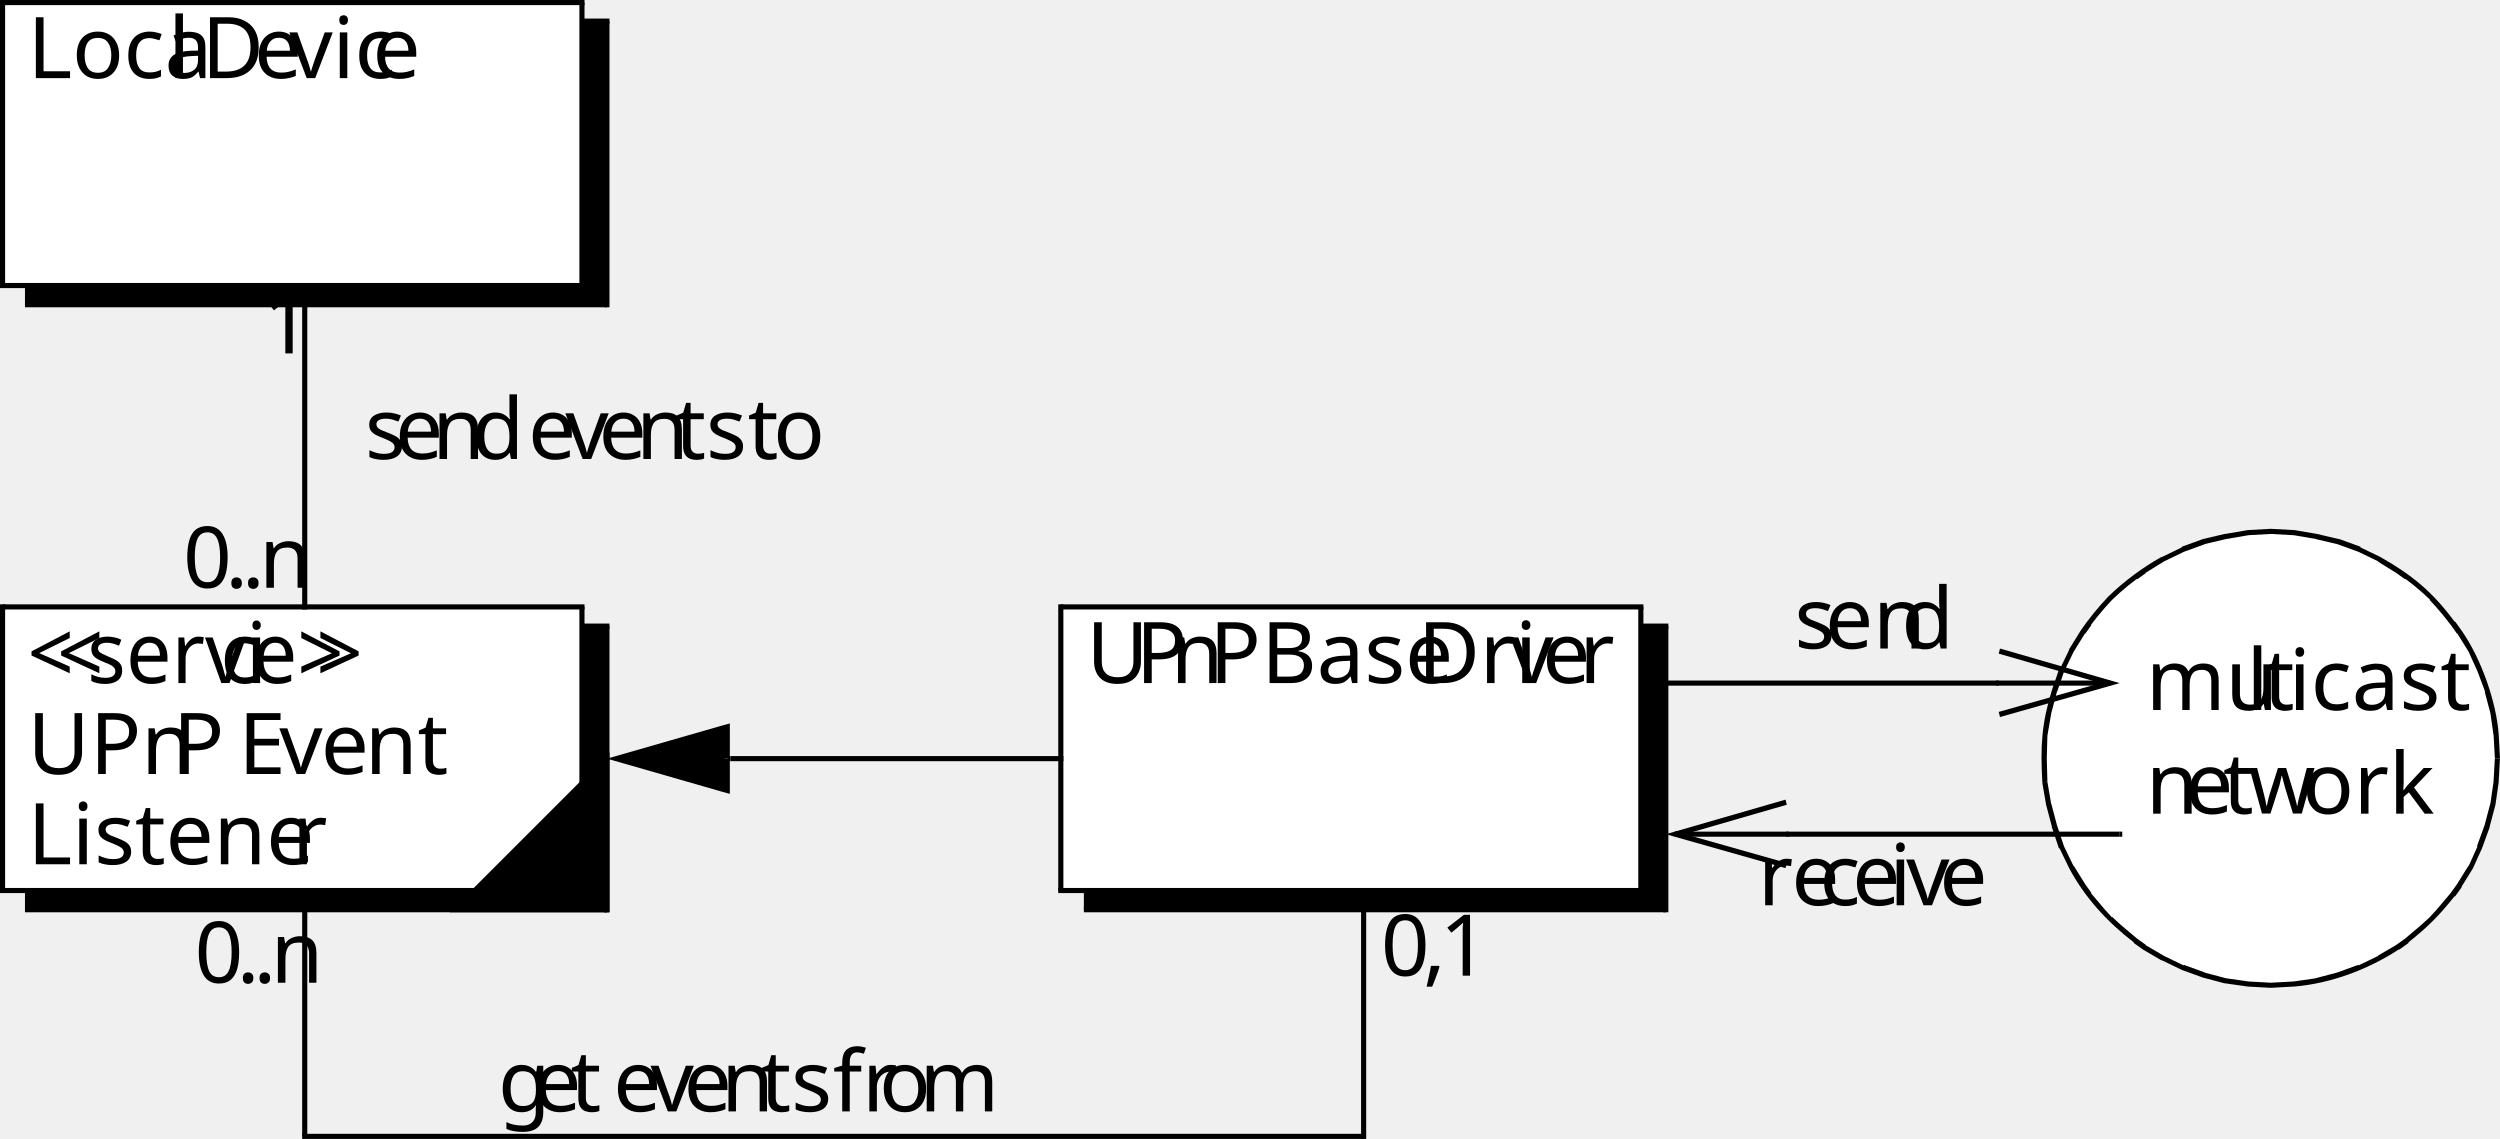
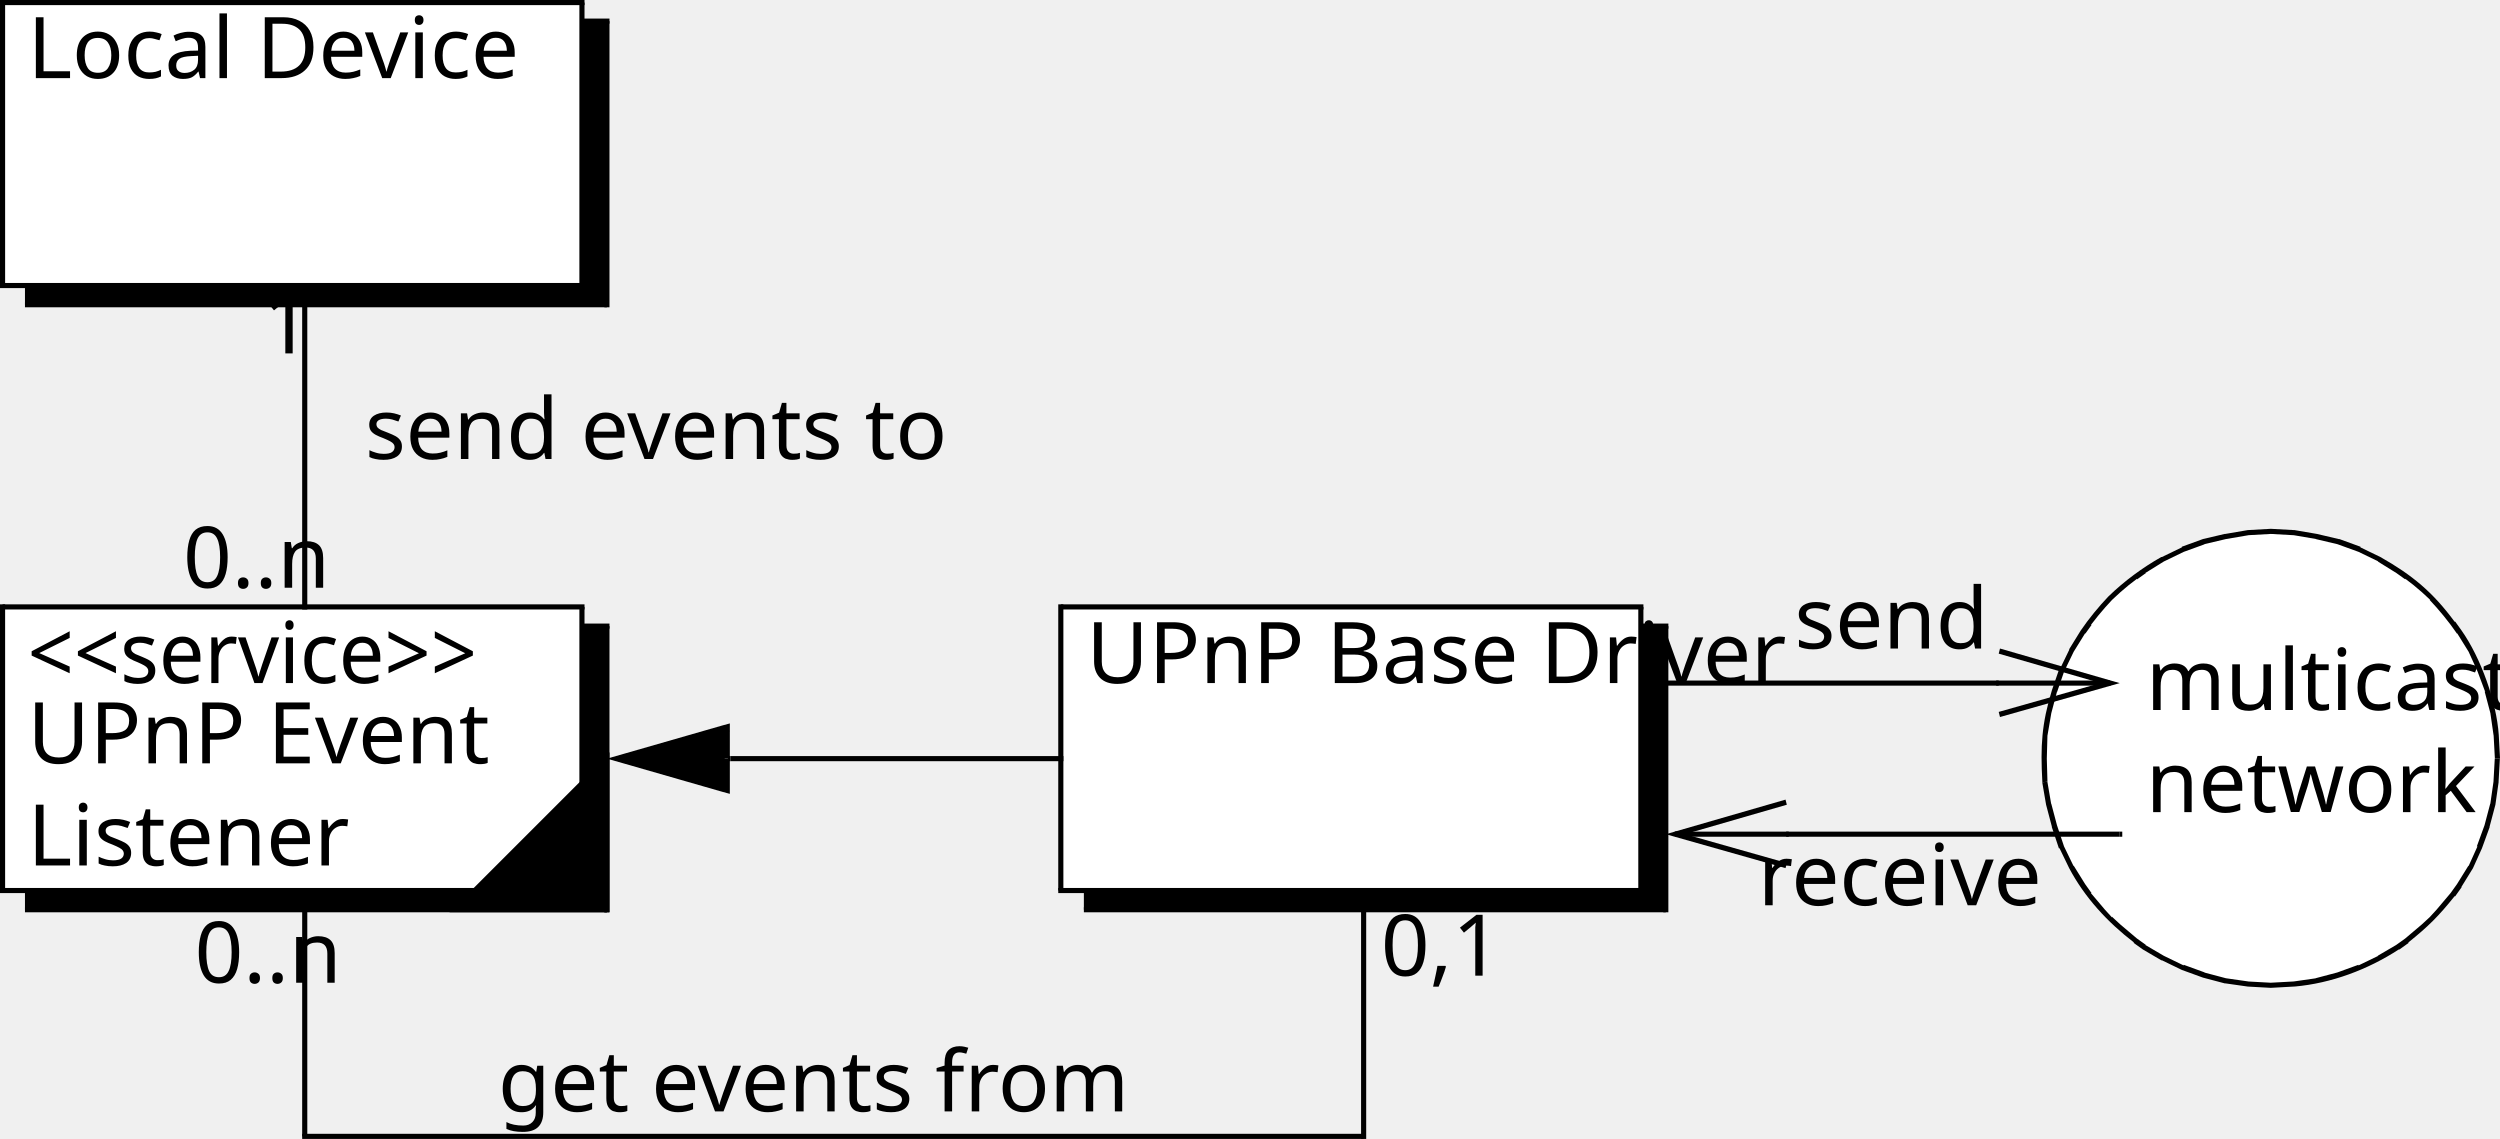
- <svg xmlns="http://www.w3.org/2000/svg" version="1.1" id="Layer_1" x="0px" y="0px" width="234.3px" height="106.74px" viewBox="0 0 234.3 106.74" style="enable-background:new 0 0 234.3 106.74;" xml:space="preserve">
-   <path style="fill-rule:evenodd;clip-rule:evenodd;fill:#FFFFFF;" d="M234.06,71.1l-0.12-2.22l-0.3-2.1   c-5.715-23.729-38.64-22.014-42,2.1l-0.06,2.22l0.06,2.16c3.251,24.113,36.397,25.831,42,2.101l0.3-2.101L234.06,71.1" />
-   <path d="M233.82,71.1l-0.12-2.22v0.061l-0.301-2.101l-0.539-2.04l0.06,0.061l-0.72-1.92l-0.84-1.86l-1.08-1.74V59.4l-0.601-0.841   l-0.66-0.84l-0.659-0.779l-0.66-0.721h0.06l-0.78-0.72l-0.779-0.66l-0.78-0.6v0.06l-0.84-0.6l-1.74-1.08h0.06l-1.859-0.9   L219.06,51l-2.04-0.48h0.061l-2.101-0.359l-2.159-0.12l-2.16,0.12h0.06l-2.1,0.359L206.58,51h0.06l-1.979,0.72l-1.86,0.9   l-1.74,1.08h0.061l-0.84,0.6v-0.06l-0.78,0.6l-0.78,0.66l-0.78,0.72l-0.659,0.721l-0.66,0.779l-0.66,0.84h0.06l-0.6,0.841V59.34   l-1.08,1.74l-0.9,1.86l-0.659,1.92V64.8l-0.54,2.04l-0.36,2.101V68.88l-0.06,2.22l0.06,2.16l-0.48,0.061V73.26   c-0.187-3.349-0.063-5.436,0.9-8.58l0.66-1.92h0.06l0.9-1.859V60.84L195,59.1l0.6-0.84l0.66-0.84l0.66-0.78l0.66-0.72l0.06-0.06   c1.471-1.422,3.142-2.652,4.92-3.66h0.061l1.859-0.9v-0.06l1.98-0.721l2.04-0.479h0.06l2.101-0.36l2.16-0.12l2.159,0.12h0.061   l2.1,0.36l2.04,0.479h0.061l1.979,0.721v0.06l1.86,0.9c2.995,1.693,4.919,3.293,6.96,6.06h0.06l0.601,0.84   c1.79,2.542,3.271,6.666,3.479,9.78l0.12,2.22" />
-   <path d="M191.88,73.26l0.36,2.101V75.3l0.54,2.04l0.659,1.98l0.9,1.859v-0.06l1.08,1.74l0.6,0.84h-0.06l1.32,1.56l0.659,0.721   V85.92l0.78,0.72l1.561,1.32l0.84,0.6h-0.061l1.74,1.021l1.86,0.9V90.42l1.979,0.72h-0.06l2.04,0.54l2.1,0.301h-0.06l2.16,0.119   l2.159-0.119l2.101-0.301h-0.061l2.04-0.54l1.98-0.72v0.061l1.859-0.9h-0.06l1.74-1.021l0.84-0.6l1.56-1.32l0.78-0.72l-0.06,0.061   l0.66-0.721l1.319-1.56l0.601-0.84l1.08-1.74v0.06l0.84-1.859h-0.061l0.721-1.98l0.539-2.04v0.061l0.301-2.101l0.12-2.16h0.479   l-0.12,2.16v0.061l-0.3,2.1l-0.54,2.04v0.06l-0.72,1.98l-0.84,1.86L230.7,83.1v0.061L230.1,84h-0.06   c-1.483,1.852-2.467,2.834-4.32,4.32v0.06l-0.84,0.601h-0.06c-2.907,1.888-6.316,3.172-9.78,3.479h-0.061l-2.159,0.12l-2.16-0.12   l-2.101-0.3h-0.06l-2.04-0.54l-1.98-0.72L202.62,90h-0.061l-1.739-1.02l-0.841-0.601v-0.06c-2.465-1.896-4.596-4.198-6.06-6.96   l-0.9-1.86h-0.06l-0.66-1.98v-0.06l-0.54-2.04l-0.36-2.1" />
-   <rect x="2.58" y="58.68" width="54.3" height="26.58" />
+ <svg xmlns="http://www.w3.org/2000/svg" version="1.1" id="Layer_1" x="0px" y="0px" width="234.3px" height="106.74px" viewBox="0 0 234.3 106.74" enable-background="new 0 0 234.3 106.74" xml:space="preserve">
+   <path fill="#FFFFFF" d="M234.06,71.101l-0.12-2.221l-0.3-2.1c-5.715-23.729-38.641-22.014-42,2.1l-0.061,2.221l0.061,2.159  c3.251,24.113,36.396,25.831,42,2.101l0.3-2.101L234.06,71.101" />
+   <path d="M233.82,71.101l-0.119-2.221v0.061l-0.302-2.101l-0.539-2.04l0.06,0.061l-0.719-1.92l-0.841-1.859l-1.08-1.74v0.059  l-0.601-0.84l-0.66-0.841l-0.659-0.778l-0.659-0.722h0.059l-0.779-0.72l-0.779-0.66l-0.779-0.6v0.06l-0.84-0.6l-1.74-1.08h0.06  l-1.858-0.9L219.06,51l-2.04-0.48h0.062l-2.102-0.359l-2.159-0.12l-2.159,0.12h0.06l-2.101,0.359L206.58,51h0.061l-1.979,0.72  l-1.861,0.9l-1.739,1.08h0.062l-0.84,0.6v-0.06l-0.781,0.6l-0.779,0.66l-0.78,0.72l-0.659,0.721l-0.66,0.779l-0.66,0.84h0.061  l-0.6,0.842V59.34l-1.08,1.74l-0.9,1.86l-0.658,1.92V64.8l-0.541,2.04l-0.359,2.101V68.88l-0.061,2.221l0.061,2.159l-0.48,0.062  V73.26c-0.188-3.349-0.062-5.436,0.9-8.579l0.66-1.921h0.06l0.899-1.858V60.84L195,59.101l0.601-0.841l0.659-0.84l0.66-0.78  l0.66-0.72l0.061-0.06c1.471-1.422,3.143-2.652,4.92-3.66h0.061l1.859-0.9v-0.06l1.98-0.721l2.039-0.479h0.061l2.102-0.36  l2.159-0.12l2.159,0.12h0.061l2.101,0.36l2.04,0.479h0.061l1.979,0.721v0.06l1.86,0.9c2.994,1.693,4.918,3.293,6.959,6.06h0.061  l0.602,0.841c1.789,2.541,3.271,6.666,3.479,9.779l0.119,2.221" />
+   <path d="M191.88,73.26l0.359,2.101V75.3l0.54,2.04l0.659,1.979l0.9,1.859v-0.06l1.08,1.739l0.6,0.841h-0.061l1.32,1.56l0.659,0.721  v-0.06l0.78,0.72l1.561,1.32l0.84,0.6h-0.061l1.74,1.021l1.859,0.9V90.42l1.979,0.72h-0.06l2.039,0.541l2.1,0.301h-0.059  l2.159,0.119l2.159-0.119l2.102-0.301h-0.062l2.04-0.541l1.98-0.72v0.062l1.858-0.9h-0.06l1.74-1.021l0.84-0.6l1.56-1.32l0.78-0.72  l-0.061,0.062l0.66-0.722l1.318-1.56l0.602-0.84l1.08-1.74v0.061l0.84-1.859h-0.061l0.721-1.98l0.539-2.04v0.062l0.301-2.102  l0.12-2.16h0.479l-0.121,2.16v0.061l-0.299,2.101l-0.541,2.04v0.061l-0.72,1.979l-0.84,1.86l-1.073,1.738v0.061L230.1,84h-0.06  c-1.483,1.853-2.467,2.834-4.32,4.319v0.061l-0.84,0.602h-0.061c-2.906,1.888-6.316,3.172-9.779,3.479h-0.062l-2.159,0.12  l-2.16-0.12l-2.101-0.3h-0.06l-2.041-0.54l-1.979-0.721L202.621,90h-0.062l-1.739-1.021l-0.841-0.601v-0.06  c-2.465-1.896-4.597-4.198-6.06-6.961l-0.9-1.859h-0.061l-0.66-1.98v-0.06l-0.539-2.04l-0.36-2.1" />
+   <rect x="2.58" y="58.681" width="54.3" height="26.579" />
  <rect x="2.58" y="58.44" width="54.54" height="0.479" />
-   <rect x="56.64" y="58.68" width="0.48" height="26.82" />
-   <rect x="2.34" y="85.02" width="54.54" height="0.48" />
-   <rect x="2.34" y="58.44" width="0.48" height="26.819" />
-   <rect x="0.24" y="56.88" style="fill:#FFFFFF;" width="54.3" height="26.58" />
+   <rect x="56.64" y="58.681" width="0.48" height="26.819" />
+   <rect x="2.34" y="85.021" width="54.54" height="0.479" />
+   <rect x="2.34" y="58.44" width="0.48" height="26.818" />
+   <rect x="0.24" y="56.88" fill="#FFFFFF" width="54.3" height="26.58" />
  <rect x="0.24" y="56.64" width="54.54" height="0.48" />
  <rect x="54.3" y="56.88" width="0.48" height="26.82" />
  <rect y="83.22" width="54.54" height="0.48" />
  <rect y="56.64" width="0.48" height="26.82" />
-   <text transform="matrix(1 0 0 1.0522 2.5801 64.0195)">
-     <tspan x="0" y="0" style="font-family:'ProductusOSGiBookc'; font-size:7.584;">&lt;</tspan>
-     <tspan x="2.776" y="0" style="font-family:'ProductusOSGiBookc'; font-size:7.584;">&lt;</tspan>
-     <tspan x="5.589" y="0" style="font-family:'ProductusOSGiBookc'; font-size:7.584;">servi</tspan>
-     <tspan x="18.072" y="0" style="font-family:'ProductusOSGiBookc'; font-size:7.584;">c</tspan>
-     <tspan x="21.007" y="0" style="font-family:'ProductusOSGiBookc'; font-size:7.584;">e&gt;</tspan>
-     <tspan x="27.075" y="0" style="font-family:'ProductusOSGiBookc'; font-size:7.584;">&gt;</tspan>
-   </text>
-   <text transform="matrix(1 0 0 1 2.5801 72.54)">
-     <tspan x="0" y="0" style="font-family:'ProductusSemibold'; font-size:7.98;">UPn</tspan>
-     <tspan x="13.614" y="0" style="font-family:'ProductusSemibold'; font-size:7.98;">P</tspan>
-     <tspan x="17.779" y="0" style="font-family:'ProductusSemibold'; font-size:7.98;"> </tspan>
-     <tspan x="19.758" y="0" style="font-family:'ProductusSemibold'; font-size:7.98;">E</tspan>
-     <tspan x="23.597" y="0" style="font-family:'ProductusSemibold'; font-size:7.98;">v</tspan>
-     <tspan x="27.491" y="0" style="font-family:'ProductusSemibold'; font-size:7.98;">e</tspan>
-     <tspan x="31.624" y="0" style="font-family:'ProductusSemibold'; font-size:7.98;">nt</tspan>
-     <tspan x="39.045" y="0" style="font-family:'ProductusSemibold'; font-size:7.98;"> </tspan>
-   </text>
-   <text transform="matrix(1 0 0 1 2.5801 81)">
-     <tspan x="0" y="0" style="font-family:'ProductusSemibold'; font-size:7.98;">Listene</tspan>
-     <tspan x="24.809" y="0" style="font-family:'ProductusSemibold'; font-size:7.98;">r</tspan>
+   <text transform="matrix(0.9504 0 0 1 2.5801 64.0195)" font-family="'ProductusOSGiBookc'" font-size="7.98">&lt;&lt;service&gt;&gt;</text>
+   <text transform="matrix(1 0 0 1 2.5801 71.54)" enable-background="new    ">
+     <tspan x="0" y="0" font-family="'ProductusSemibold'" font-size="7.98">UPnP Event</tspan>
+     <tspan x="0" y="9.576" font-family="'ProductusSemibold'" font-size="7.98">Listener</tspan>
  </text>
  <rect x="2.58" y="1.98" width="54.3" height="26.58" />
-   <rect x="2.58" y="1.74" width="54.54" height="0.48" />
+   <rect x="2.58" y="1.74" width="54.54" height="0.479" />
  <rect x="56.64" y="1.98" width="0.48" height="26.82" />
  <rect x="2.34" y="28.32" width="54.54" height="0.479" />
  <rect x="2.34" y="1.74" width="0.48" height="26.819" />
-   <rect x="0.24" y="0.24" style="fill:#FFFFFF;" width="54.3" height="26.52" />
+   <rect x="0.24" y="0.24" fill="#FFFFFF" width="54.3" height="26.52" />
  <rect x="0.24" width="54.54" height="0.48" />
  <rect x="54.3" y="0.24" width="0.48" height="26.76" />
  <rect y="26.52" width="54.54" height="0.48" />
  <rect width="0.48" height="26.76" />
-   <text transform="matrix(1 0 0 1 2.5801 7.3198)">
-     <tspan x="0" y="0" style="font-family:'ProductusOSGiBookc'; font-size:7.98;">Loca</tspan>
-     <tspan x="13.191" y="0" style="font-family:'ProductusOSGiBookc'; font-size:7.98;">l</tspan>
-     <tspan x="14.699" y="0" style="font-family:'ProductusOSGiBookc'; font-size:7.98;"> </tspan>
-     <tspan x="16.319" y="0" style="font-family:'ProductusOSGiBookc'; font-size:7.98;">D</tspan>
-     <tspan x="21.234" y="0" style="font-family:'ProductusOSGiBookc'; font-size:7.98;">e</tspan>
-     <tspan x="24.538" y="0" style="font-family:'ProductusOSGiBookc'; font-size:7.98;">vic</tspan>
-     <tspan x="32.334" y="0" style="font-family:'ProductusOSGiBookc'; font-size:7.98;">e</tspan>
-   </text>
-   <rect x="101.82" y="58.68" width="54.3" height="26.58" />
+   <text transform="matrix(1 0 0 1 2.5801 7.3203)" font-family="'ProductusOSGiBookc'" font-size="7.98">Local Device</text>
+   <rect x="101.82" y="58.681" width="54.301" height="26.579" />
  <rect x="101.82" y="58.44" width="54.54" height="0.479" />
-   <rect x="155.88" y="58.68" width="0.48" height="26.82" />
-   <rect x="101.58" y="85.02" width="54.54" height="0.48" />
-   <rect x="101.58" y="58.44" width="0.479" height="26.819" />
-   <rect x="99.42" y="56.88" style="fill:#FFFFFF;" width="54.36" height="26.58" />
+   <rect x="155.88" y="58.681" width="0.479" height="26.819" />
+   <rect x="101.58" y="85.021" width="54.541" height="0.479" />
+   <rect x="101.58" y="58.44" width="0.479" height="26.818" />
+   <rect x="99.42" y="56.88" fill="#FFFFFF" width="54.36" height="26.58" />
  <rect x="99.42" y="56.64" width="54.6" height="0.48" />
-   <rect x="153.54" y="56.88" width="0.479" height="26.82" />
+   <rect x="153.541" y="56.88" width="0.479" height="26.82" />
  <rect x="99.18" y="83.22" width="54.601" height="0.48" />
  <rect x="99.18" y="56.64" width="0.48" height="26.82" />
-   <text transform="matrix(1 0 0 1 101.8203 64.0195)">
-     <tspan x="0" y="0" style="font-family:'ProductusOSGiBookc'; font-size:7.98;">U</tspan>
-     <tspan x="4.62" y="0" style="font-family:'ProductusOSGiBookc'; font-size:7.98;">P</tspan>
-     <tspan x="7.916" y="0" style="font-family:'ProductusOSGiBookc'; font-size:7.98;">n</tspan>
-     <tspan x="11.522" y="0" style="font-family:'ProductusOSGiBookc'; font-size:7.98;">P</tspan>
-     <tspan x="14.818" y="0" style="font-family:'ProductusOSGiBookc'; font-size:7.98;"> </tspan>
-     <tspan x="16.383" y="0" style="font-family:'ProductusOSGiBookc'; font-size:7.98;">Base</tspan>
-     <tspan x="29.485" y="0" style="font-family:'ProductusOSGiBookc'; font-size:7.98;"> </tspan>
-     <tspan x="31.05" y="0" style="font-family:'ProductusOSGiBookc'; font-size:7.98;">Dri</tspan>
-     <tspan x="39.724" y="0" style="font-family:'ProductusOSGiBookc'; font-size:7.98;">v</tspan>
-     <tspan x="42.724" y="0" style="font-family:'ProductusOSGiBookc'; font-size:7.98;">e</tspan>
-     <tspan x="46.203" y="0" style="font-family:'ProductusOSGiBookc'; font-size:7.98;">r</tspan>
-   </text>
+   <text transform="matrix(1 0 0 1 101.8203 64.0195)" font-family="'ProductusOSGiBookc'" font-size="7.98">UPnP Base Driver</text>
  <rect x="28.32" y="28.32" width="0.48" height="0.239" />
  <rect x="28.32" y="28.56" width="0.48" height="28.561" />
-   <text transform="matrix(1 0 0 1 34.1997 43.0195)">
-     <tspan x="0" y="0" style="font-family:'ProductusBook'; font-size:7.98;">s</tspan>
-     <tspan x="2.833" y="0" style="font-family:'ProductusBook'; font-size:7.98;">e</tspan>
-     <tspan x="6.32" y="0" style="font-family:'ProductusBook'; font-size:7.98;">n</tspan>
-     <tspan x="10.015" y="0" style="font-family:'ProductusBook'; font-size:7.98;">d</tspan>
-     <tspan x="13.678" y="0" style="font-family:'ProductusBook'; font-size:7.98;"> </tspan>
-     <tspan x="15.297" y="0" style="font-family:'ProductusBook'; font-size:7.98;">e</tspan>
-     <tspan x="18.785" y="0" style="font-family:'ProductusBook'; font-size:7.98;">v</tspan>
-     <tspan x="21.905" y="0" style="font-family:'ProductusBook'; font-size:7.98;">e</tspan>
-     <tspan x="25.424" y="0" style="font-family:'ProductusBook'; font-size:7.98;">n</tspan>
-     <tspan x="29.087" y="0" style="font-family:'ProductusBook'; font-size:7.98;">ts</tspan>
-     <tspan x="34.313" y="0" style="font-family:'ProductusBook'; font-size:7.98;"> </tspan>
-     <tspan x="35.877" y="0" style="font-family:'ProductusBook'; font-size:7.98;">t</tspan>
-     <tspan x="38.271" y="0" style="font-family:'ProductusBook'; font-size:7.98;">o</tspan>
-   </text>
-   <polyline points="68.4,71.1 68.4,74.4 67.74,74.22 58.56,71.58 56.88,71.1 58.56,70.62 67.74,67.98 68.4,67.8 68.4,68.46    68.04,68.94 58.86,71.58 58.56,70.62 58.86,70.62 68.04,73.26 67.74,74.22 67.38,73.74 67.38,71.1  " />
-   <rect x="67.38" y="68.46" width="1.02" height="2.64" />
-   <polyline style="fill-rule:evenodd;clip-rule:evenodd;" points="67.92,71.1 67.92,73.74 58.74,71.1 67.92,68.46  " />
+   <text transform="matrix(1 0 0 1 34.1997 43.0195)" font-family="'ProductusBook'" font-size="7.98">send events to</text>
+   <polyline points="68.4,71.101 68.4,74.399 67.74,74.22 58.56,71.58 56.88,71.101 58.56,70.62 67.74,67.979 68.4,67.8 68.4,68.46   68.04,68.94 58.86,71.58 58.56,70.62 58.86,70.62 68.04,73.26 67.74,74.22 67.38,73.74 67.38,71.101 " />
+   <rect x="67.38" y="68.46" width="1.02" height="2.641" />
+   <polyline points="67.92,71.101 67.92,73.74 58.74,71.101 67.92,68.46 " />
  <rect x="68.22" y="70.86" width="0.24" height="0.479" />
  <rect x="68.46" y="70.86" width="31.2" height="0.479" />
-   <rect x="127.56" y="85.02" width="0.48" height="21.721" />
+   <rect x="127.56" y="85.021" width="0.48" height="21.721" />
  <rect x="28.32" y="106.26" width="99.48" height="0.48" />
-   <rect x="28.32" y="85.02" width="0.48" height="21.48" />
+   <rect x="28.32" y="85.021" width="0.48" height="21.479" />
  <rect x="187.08" y="63.78" width="10.68" height="0.479" />
-   <polyline points="187.439,60.78 187.32,61.26 197.7,64.26 197.82,64.26 198.66,64.02 197.82,63.78  " />
-   <polyline points="197.82,64.26 197.7,63.78 187.32,66.72 187.439,67.2  " />
+   <polyline points="187.439,60.78 187.32,61.26 197.701,64.26 197.82,64.26 198.66,64.021 197.82,63.78 " />
+   <polyline points="197.82,64.26 197.701,63.78 187.32,66.72 187.439,67.2 " />
  <rect x="155.88" y="63.78" width="0.24" height="0.479" />
-   <rect x="156.12" y="63.78" width="31.2" height="0.479" />
-   <text transform="matrix(1 0 0 1 46.6797 104.1602)">
-     <tspan x="0" y="0" style="font-family:'ProductusBook'; font-size:7.98;">g</tspan>
-     <tspan x="3.304" y="0" style="font-family:'ProductusBook'; font-size:7.98;">e</tspan>
-     <tspan x="6.791" y="0" style="font-family:'ProductusBook'; font-size:7.98;">t </tspan>
-     <tspan x="10.797" y="0" style="font-family:'ProductusBook'; font-size:7.98;">e</tspan>
-     <tspan x="14.284" y="0" style="font-family:'ProductusBook'; font-size:7.98;">v</tspan>
-     <tspan x="17.404" y="0" style="font-family:'ProductusBook'; font-size:7.98;">e</tspan>
-     <tspan x="20.923" y="0" style="font-family:'ProductusBook'; font-size:7.98;">n</tspan>
-     <tspan x="24.586" y="0" style="font-family:'ProductusBook'; font-size:7.98;">ts</tspan>
-     <tspan x="29.813" y="0" style="font-family:'ProductusBook'; font-size:7.98;"> </tspan>
-     <tspan x="31.377" y="0" style="font-family:'ProductusBook'; font-size:7.98;">fr</tspan>
-     <tspan x="35.71" y="0" style="font-family:'ProductusBook'; font-size:7.98;">o</tspan>
-     <tspan x="39.5" y="0" style="font-family:'ProductusBook'; font-size:7.98;">m</tspan>
-   </text>
+   <rect x="156.121" y="63.78" width="31.199" height="0.479" />
+   <text transform="matrix(1 0 0 1 46.6797 104.1602)" font-family="'ProductusBook'" font-size="7.98">get events from</text>
  <rect x="157.02" y="77.94" width="10.62" height="0.479" />
-   <polyline points="167.34,81.36 167.46,80.88 157.08,77.94 156.96,77.94 156.12,78.18 156.96,78.42  " />
-   <polyline points="156.96,77.94 157.08,78.42 167.46,75.42 167.34,74.94  " />
+   <polyline points="167.339,81.36 167.46,80.88 157.08,77.94 156.96,77.94 156.121,78.181 156.96,78.42 " />
+   <polyline points="156.96,77.94 157.08,78.42 167.46,75.42 167.339,74.94 " />
  <rect x="198.66" y="77.94" width="0.239" height="0.479" />
  <rect x="167.399" y="77.94" width="31.261" height="0.479" />
-   <text transform="matrix(1 0 0 1 201.1201 66.54)">
-     <tspan x="0" y="0" style="font-family:'ProductusBook'; font-size:7.98;">mu</tspan>
-     <tspan x="9.433" y="0" style="font-family:'ProductusBook'; font-size:7.98;">l</tspan>
-     <tspan x="11.044" y="0" style="font-family:'ProductusBook'; font-size:7.98;">t</tspan>
-     <tspan x="13.391" y="0" style="font-family:'ProductusBook'; font-size:7.98;">icast</tspan>
+   <text transform="matrix(1 0 0 1 201.1206 66.54)" enable-background="new    ">
+     <tspan x="0" y="0" font-family="'ProductusBook'" font-size="7.98">multicast</tspan>
+     <tspan x="0" y="9.576" font-family="'ProductusBook'" font-size="7.98">network</tspan>
  </text>
-   <text transform="matrix(1 0 0 1 164.7598 84.8398)">
-     <tspan x="0" y="0" style="font-family:'ProductusBook'; font-size:7.98;">re</tspan>
-     <tspan x="5.77" y="0" style="font-family:'ProductusBook'; font-size:7.98;">c</tspan>
-     <tspan x="8.834" y="0" style="font-family:'ProductusBook'; font-size:7.98;">e</tspan>
-     <tspan x="12.321" y="0" style="font-family:'ProductusBook'; font-size:7.98;">i</tspan>
-     <tspan x="13.885" y="0" style="font-family:'ProductusBook'; font-size:7.98;">v</tspan>
-     <tspan x="17.005" y="0" style="font-family:'ProductusBook'; font-size:7.98;">e</tspan>
-   </text>
-   <text transform="matrix(1 0 0 1 201.1201 76.2598)">
-     <tspan x="0" y="0" style="font-family:'ProductusBook'; font-size:7.98;">n</tspan>
-     <tspan x="3.679" y="0" style="font-family:'ProductusBook'; font-size:7.98;">e</tspan>
-     <tspan x="7.214" y="0" style="font-family:'ProductusBook'; font-size:7.98;">t</tspan>
-     <tspan x="9.607" y="0" style="font-family:'ProductusBook'; font-size:7.98;">w</tspan>
-     <tspan x="14.651" y="0" style="font-family:'ProductusBook'; font-size:7.98;">ork</tspan>
-   </text>
-   <text transform="matrix(1 0 0 1 168.1797 60.7803)">
-     <tspan x="0" y="0" style="font-family:'ProductusBook'; font-size:7.98;">s</tspan>
-     <tspan x="2.873" y="0" style="font-family:'ProductusBook'; font-size:7.98;">en</tspan>
-     <tspan x="10.022" y="0" style="font-family:'ProductusBook'; font-size:7.98;">d</tspan>
-   </text>
-   <text transform="matrix(1 0 0 1 129.4199 91.4404)">
-     <tspan x="0" y="0" style="font-family:'ProductusBook'; font-size:7.98;">0</tspan>
-     <tspan x="3.958" y="0" style="font-family:'ProductusBook'; font-size:7.98;">,</tspan>
-     <tspan x="5.522" y="0" style="font-family:'ProductusBook'; font-size:7.98;">1</tspan>
-   </text>
-   <text transform="matrix(1 0 0 1 18.2407 92.0996)">
-     <tspan x="0" y="0" style="font-family:'ProductusBook'; font-size:7.98;">0</tspan>
-     <tspan x="3.942" y="0" style="font-family:'ProductusBook'; font-size:7.98;">.</tspan>
-     <tspan x="5.506" y="0" style="font-family:'ProductusBook'; font-size:7.98;">.</tspan>
-     <tspan x="7.134" y="0" style="font-family:'ProductusBook'; font-size:7.98;">n</tspan>
-   </text>
-   <text transform="matrix(1 0 0 1 17.1611 55.0801)">
-     <tspan x="0" y="0" style="font-family:'ProductusBook'; font-size:7.98;">0</tspan>
-     <tspan x="3.942" y="0" style="font-family:'ProductusBook'; font-size:7.98;">.</tspan>
-     <tspan x="5.506" y="0" style="font-family:'ProductusBook'; font-size:7.98;">.</tspan>
-     <tspan x="7.134" y="0" style="font-family:'ProductusBook'; font-size:7.98;">n</tspan>
-   </text>
-   <text transform="matrix(1 0 0 1 24.6006 33.1201)" style="font-family:'ProductusBook'; font-size:7.98;">1</text>
-   <polyline style="fill-rule:evenodd;clip-rule:evenodd;" points="42.72,85.26 56.88,71.1 56.88,85.26  " />
-   <polyline points="42.54,85.08 57.12,70.5 57.12,71.1 57.06,71.28 42.9,85.44  " />
-   <rect x="56.64" y="71.1" width="0.48" height="14.4" />
-   <polyline points="56.88,85.5 42.12,85.5 42.54,85.08 42.72,85.02 56.88,85.02  " />
+   <text transform="matrix(1 0 0 1 164.7593 84.8398)" font-family="'ProductusBook'" font-size="7.98">receive</text>
+   <text transform="matrix(1 0 0 1 168.1792 60.7803)" font-family="'ProductusBook'" font-size="7.98">send</text>
+   <text transform="matrix(1 0 0 1 129.4194 91.4404)" font-family="'ProductusBook'" font-size="7.98">0,1</text>
+   <text transform="matrix(1 0 0 1 18.2407 92.0996)" font-family="'ProductusBook'" font-size="7.98">0..n</text>
+   <text transform="matrix(1 0 0 1 17.1611 55.0801)" font-family="'ProductusBook'" font-size="7.98">0..n</text>
+   <text transform="matrix(1 0 0 1 24.6006 33.1201)" font-family="'ProductusBook'" font-size="7.98">1</text>
+   <polyline points="42.72,85.26 56.88,71.101 56.88,85.26 " />
+   <polyline points="42.54,85.08 57.12,70.5 57.12,71.101 57.06,71.28 42.9,85.44 " />
+   <rect x="56.64" y="71.101" width="0.48" height="14.399" />
+   <polyline points="56.88,85.5 42.12,85.5 42.54,85.08 42.72,85.021 56.88,85.021 " />
</svg>
